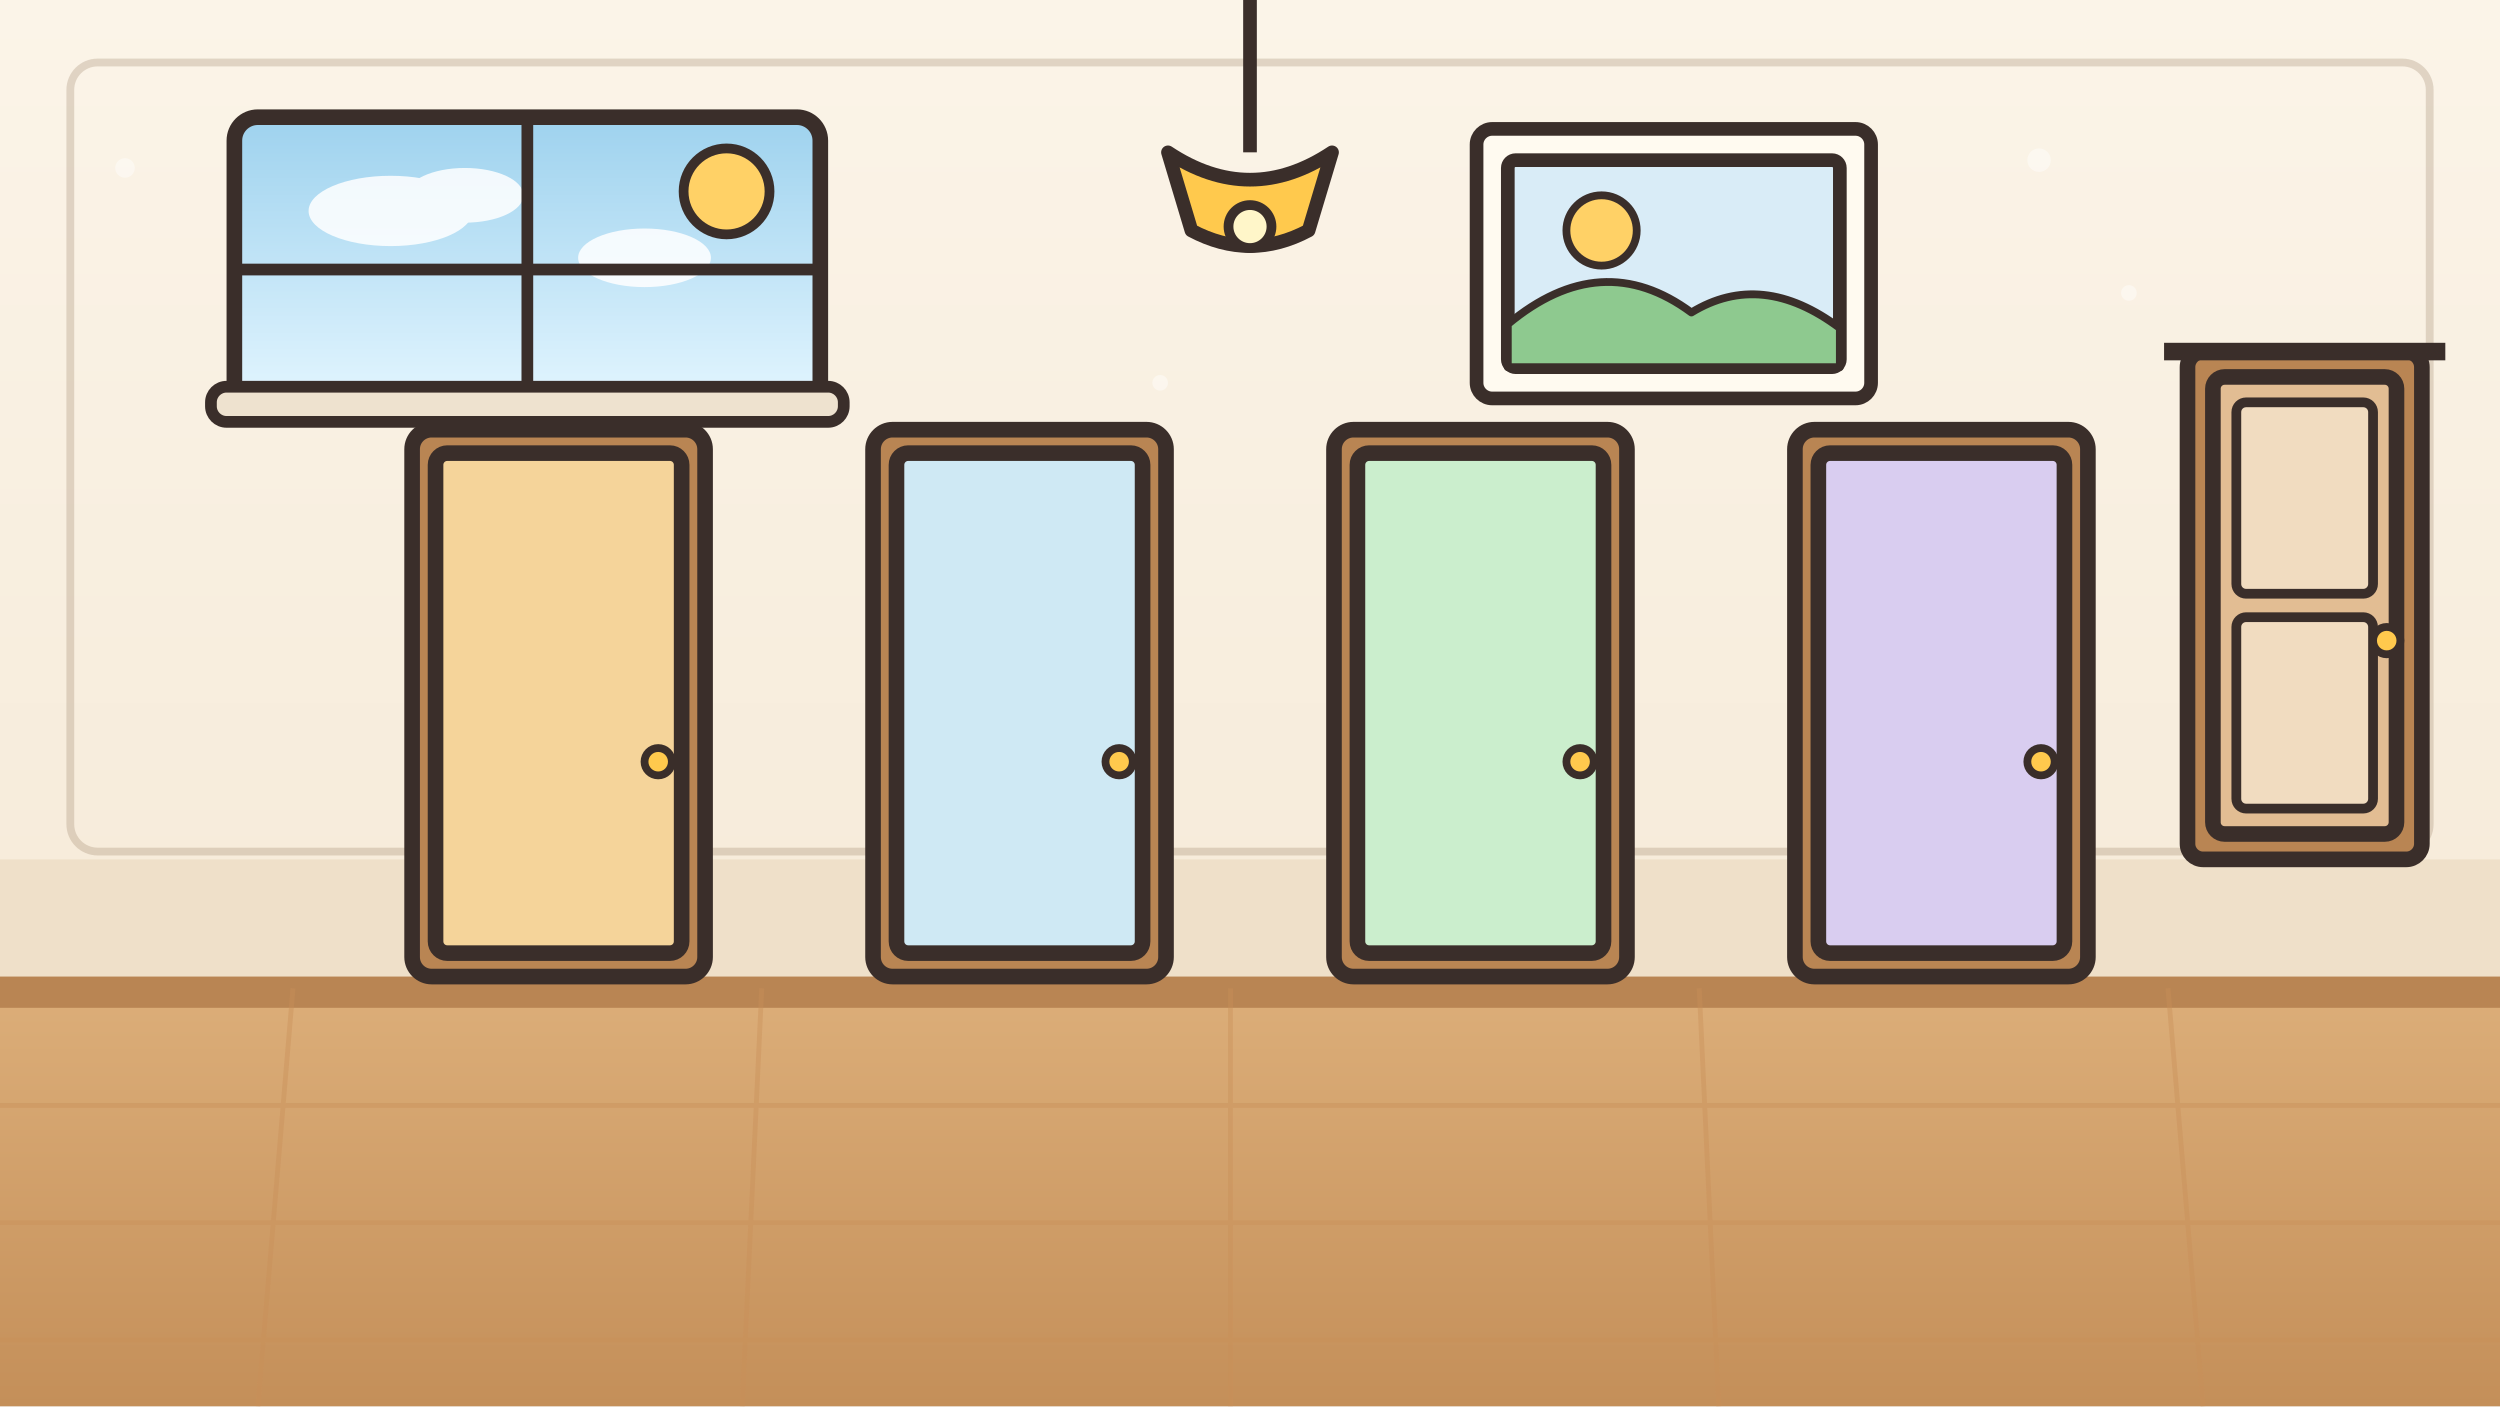
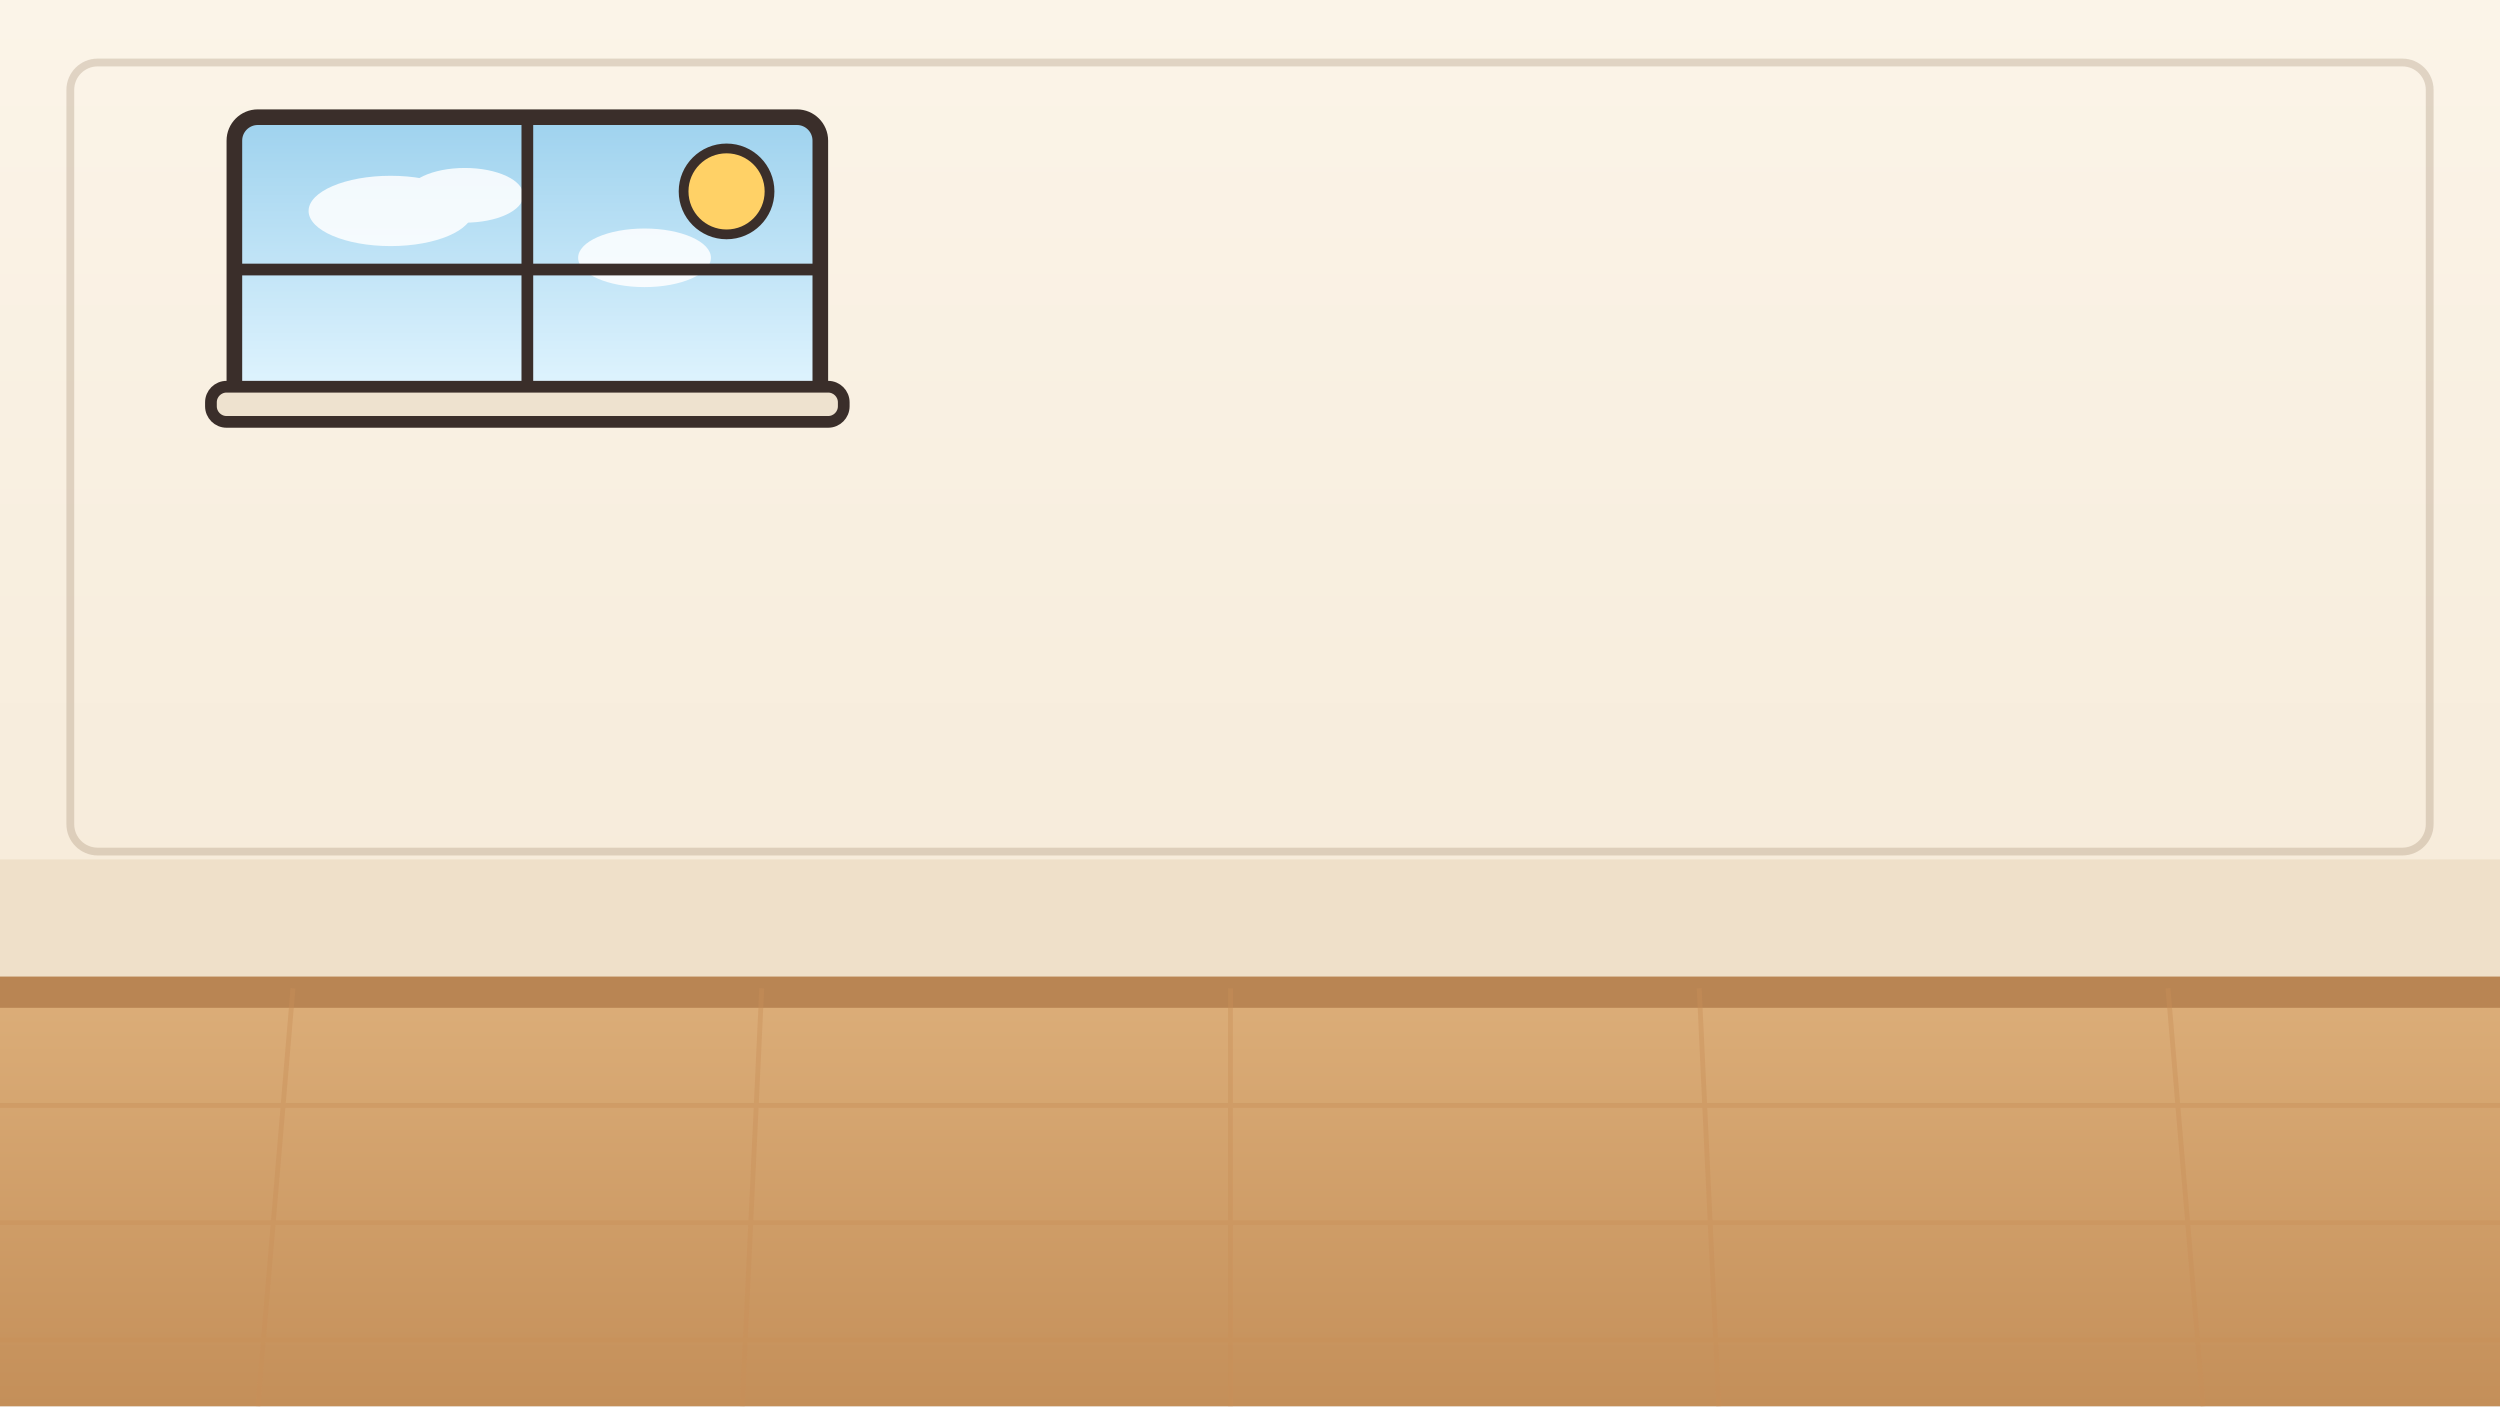
<svg xmlns="http://www.w3.org/2000/svg" viewBox="0 0 1280 720" width="1280" height="720">
  <defs>
    <linearGradient id="wall" x1="0" y1="0" x2="0" y2="1">
      <stop offset="0" stop-color="#fbf4e8" />
      <stop offset="1" stop-color="#f4e7d3" />
    </linearGradient>
    <linearGradient id="floor" x1="0" y1="0" x2="0" y2="1">
      <stop offset="0" stop-color="#dcae79" />
      <stop offset="1" stop-color="#c48f59" />
    </linearGradient>
    <linearGradient id="sky" x1="0" y1="0" x2="0" y2="1">
      <stop offset="0" stop-color="#9ed2ee" />
      <stop offset="1" stop-color="#e4f6ff" />
    </linearGradient>
  </defs>
  <rect width="1280" height="720" fill="url(#wall)" />
  <rect y="440" width="1280" height="66" fill="#efe0c9" />
  <rect y="506" width="1280" height="214" fill="url(#floor)" />
  <rect width="1280" height="16" y="500" fill="#b98553" />
  <g stroke="#c98e58" stroke-width="2.5" opacity="0.4">
    <path d="M0 566 H1280" />
    <path d="M0 626 H1280" />
    <path d="M0 686 H1280" />
    <path d="M150 506 L132 720" />
    <path d="M390 506 L380 720" />
    <path d="M630 506 L630 720" />
    <path d="M870 506 L880 720" />
    <path d="M1110 506 L1128 720" />
  </g>
  <g stroke="#8f7458" stroke-width="4" opacity="0.25" fill="none">
    <rect x="36" y="32" width="1208" height="404" rx="14" />
  </g>
  <g stroke="#3a2e2a" stroke-width="8" stroke-linejoin="round">
    <rect x="120" y="60" width="300" height="150" rx="12" fill="url(#sky)" />
    <g fill="#ffffff" stroke="none" opacity="0.85">
      <ellipse cx="200" cy="108" rx="42" ry="18" />
      <ellipse cx="238" cy="100" rx="30" ry="14" />
      <ellipse cx="330" cy="132" rx="34" ry="15" />
    </g>
    <circle cx="372" cy="98" r="22" fill="#ffd166" stroke-width="5" />
    <path d="M270 60 V210" stroke-width="6" />
    <path d="M120 138 H420" stroke-width="6" />
    <rect x="108" y="198" width="324" height="18" rx="8" fill="#eee2cf" stroke-width="6" />
  </g>
-   <g stroke="#3a2e2a" stroke-width="7" stroke-linejoin="round">
-     <path d="M640 0 V78" fill="none" />
-     <path d="M598 78 Q640 106 682 78 L670 118 Q640 134 610 118 Z" fill="#ffc94d" />
-     <circle cx="640" cy="116" r="11" fill="#fff6c9" stroke-width="5" />
-   </g>
-   <g stroke="#3a2e2a" stroke-width="7" stroke-linejoin="round">
-     <rect x="756" y="66" width="202" height="138" rx="8" fill="#fffaf0" />
-     <rect x="772" y="82" width="170" height="106" rx="4" fill="#d9ecf7" />
-     <circle cx="820" cy="118" r="18" fill="#ffd166" stroke-width="4" />
-     <path d="M772 166 Q820 126 866 160 Q902 138 942 168 L942 188 H772 Z" fill="#8ec98f" stroke-width="4" />
-   </g>
-   <g stroke="#3a2e2a" stroke-width="8" stroke-linejoin="round">
-     <rect x="1120" y="180" width="120" height="260" rx="8" fill="#b98553" />
-     <rect x="1133" y="193" width="94" height="234" rx="6" fill="#e2bd93" />
-     <rect x="1145" y="206" width="70" height="98" rx="5" fill="#f1dcc0" stroke-width="5" />
-     <rect x="1145" y="316" width="70" height="98" rx="5" fill="#f1dcc0" stroke-width="5" />
-     <circle cx="1222" cy="328" r="7" fill="#ffc94d" stroke-width="4" />
-     <path d="M1108 180 H1252" stroke-width="9" />
-   </g>
-   <g stroke="#3a2e2a" stroke-width="8" stroke-linejoin="round">
-     <rect x="211" y="220" width="150" height="280" rx="10" fill="#b98553" />
-     <rect x="223" y="232" width="126" height="256" rx="6" fill="#f5d49a" />
-     <circle cx="337" cy="390" r="7" fill="#ffc94d" stroke-width="4" />
-     <rect x="447" y="220" width="150" height="280" rx="10" fill="#b98553" />
-     <rect x="459" y="232" width="126" height="256" rx="6" fill="#cfe9f4" />
-     <circle cx="573" cy="390" r="7" fill="#ffc94d" stroke-width="4" />
-     <rect x="683" y="220" width="150" height="280" rx="10" fill="#b98553" />
-     <rect x="695" y="232" width="126" height="256" rx="6" fill="#cbeecd" />
-     <circle cx="809" cy="390" r="7" fill="#ffc94d" stroke-width="4" />
-     <rect x="919" y="220" width="150" height="280" rx="10" fill="#b98553" />
-     <rect x="931" y="232" width="126" height="256" rx="6" fill="#d9cdf0" />
-     <circle cx="1045" cy="390" r="7" fill="#ffc94d" stroke-width="4" />
-   </g>
-   <g fill="#ffffff" opacity="0.42">
-     <circle cx="64" cy="86" r="5" />
-     <circle cx="594" cy="196" r="4" />
-     <circle cx="1044" cy="82" r="6" />
-     <circle cx="1090" cy="150" r="4" />
-   </g>
</svg>
